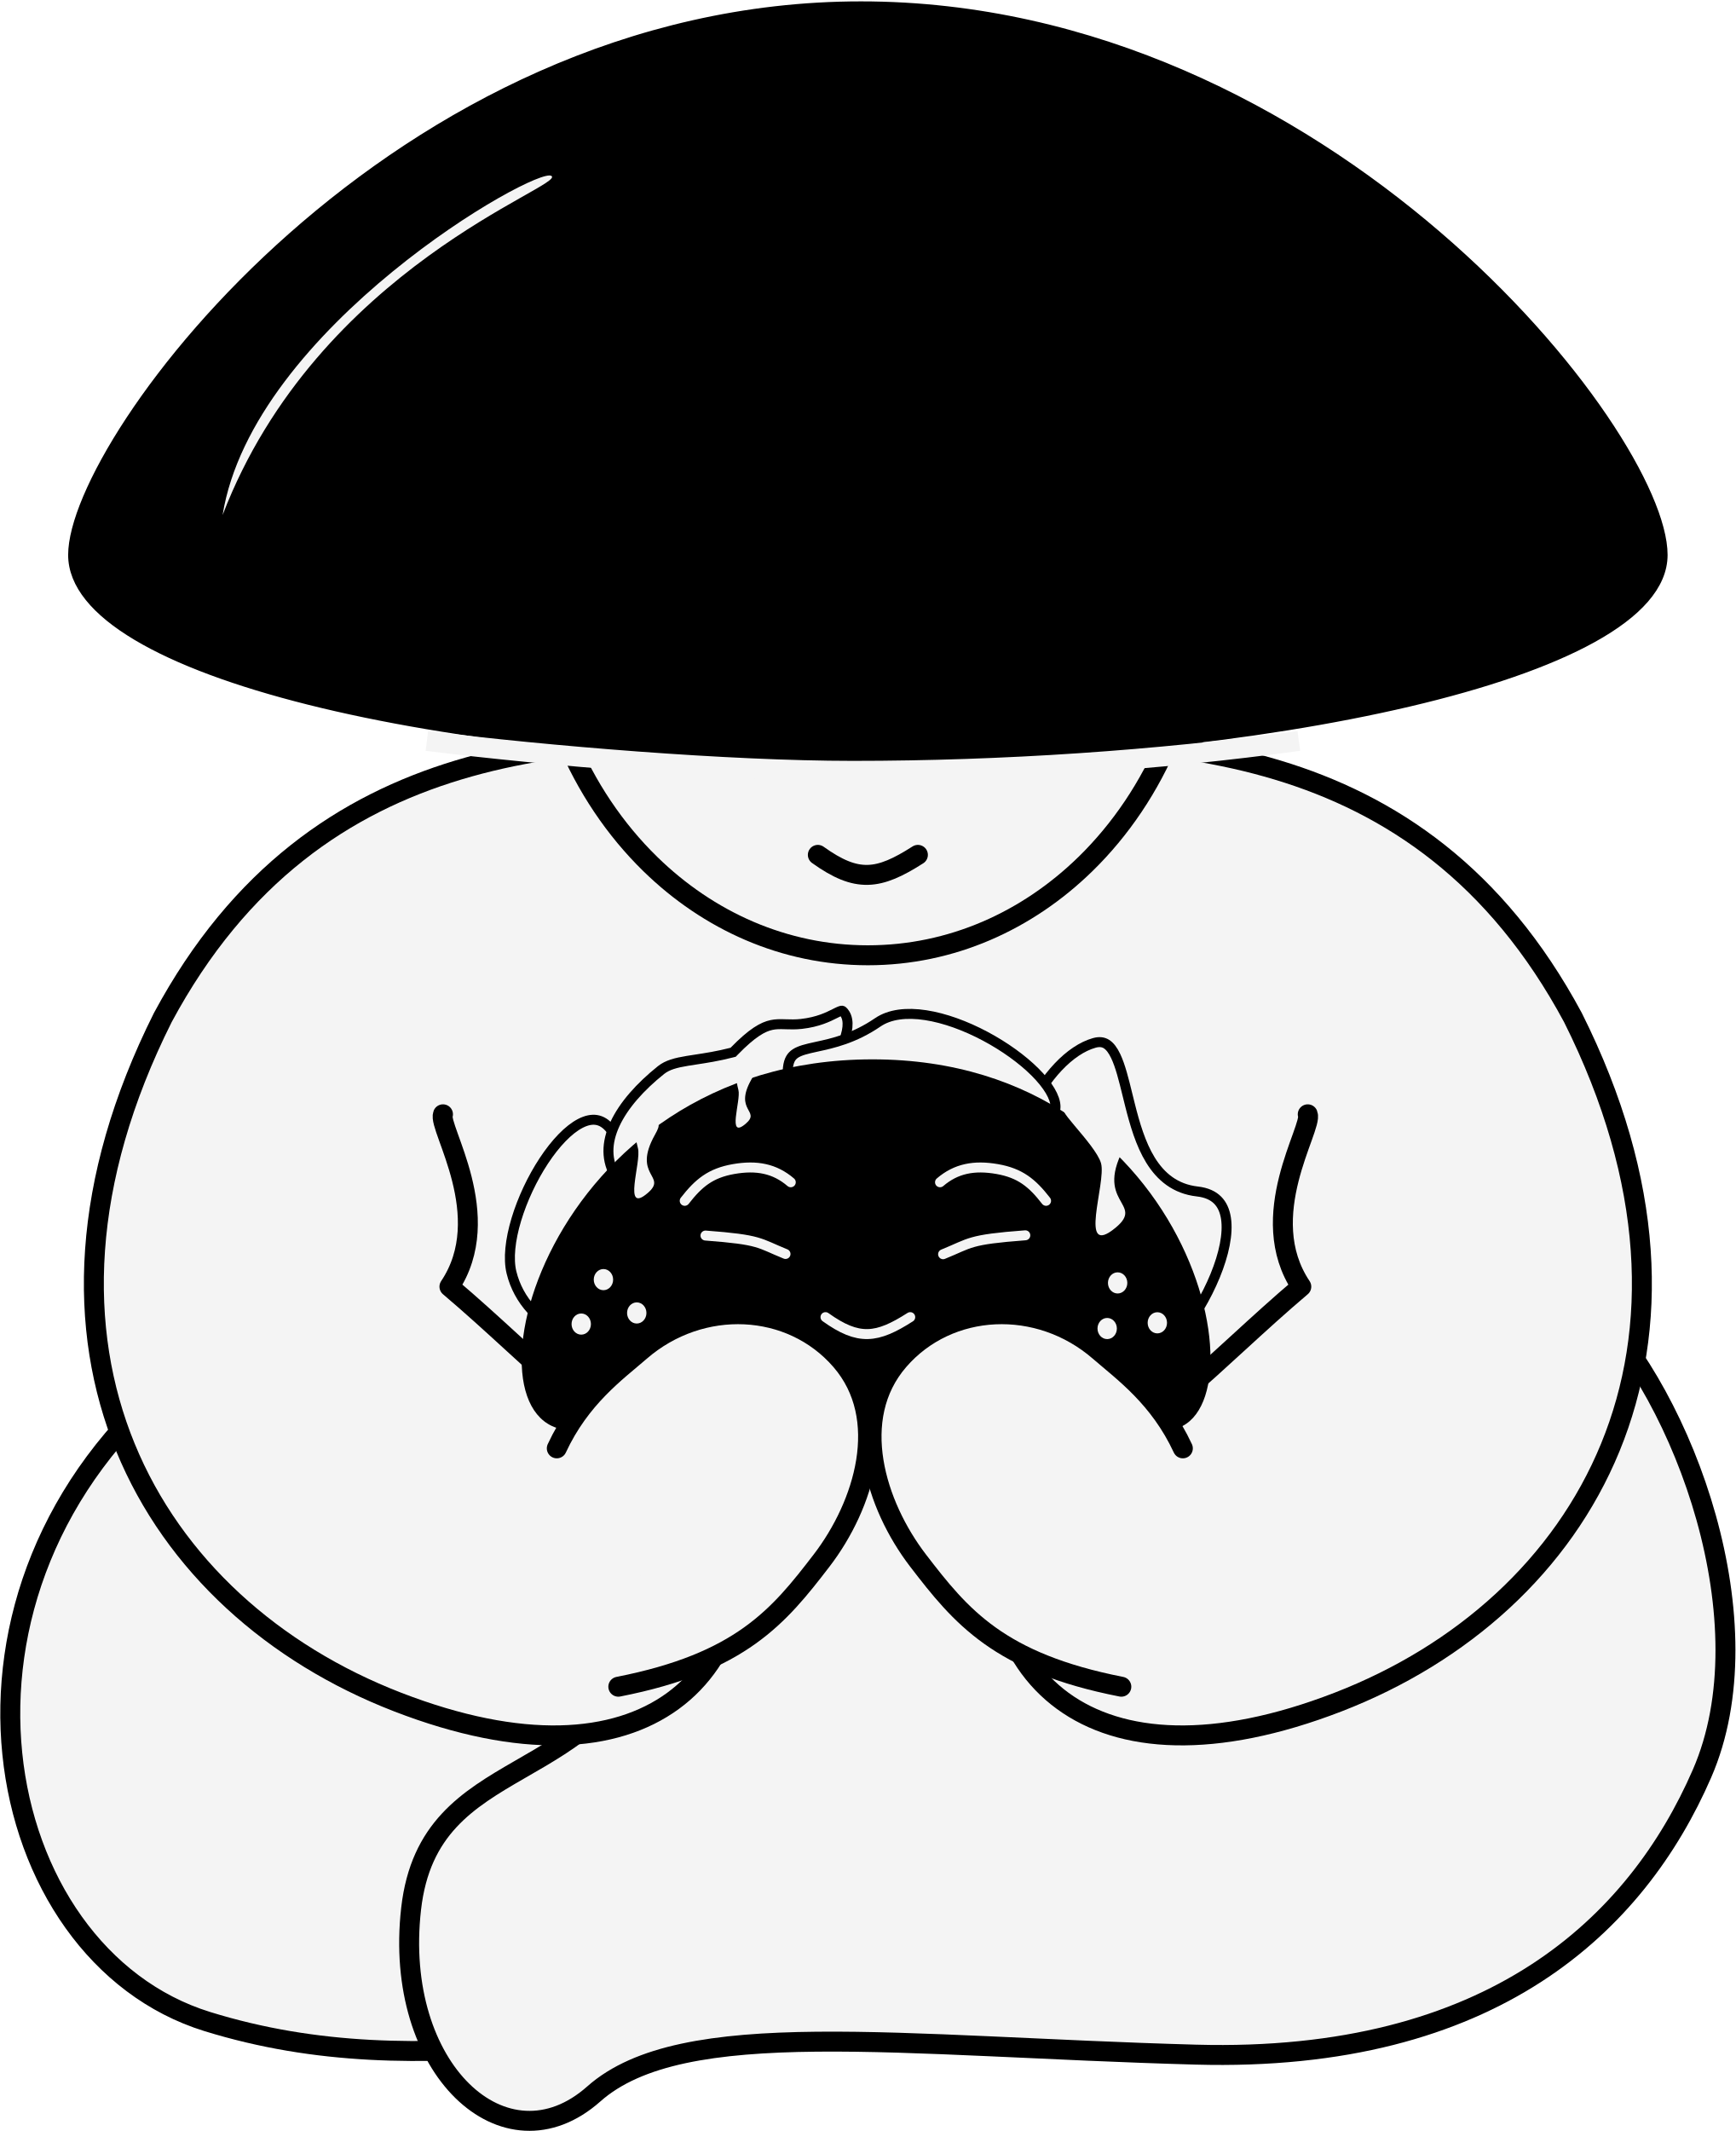
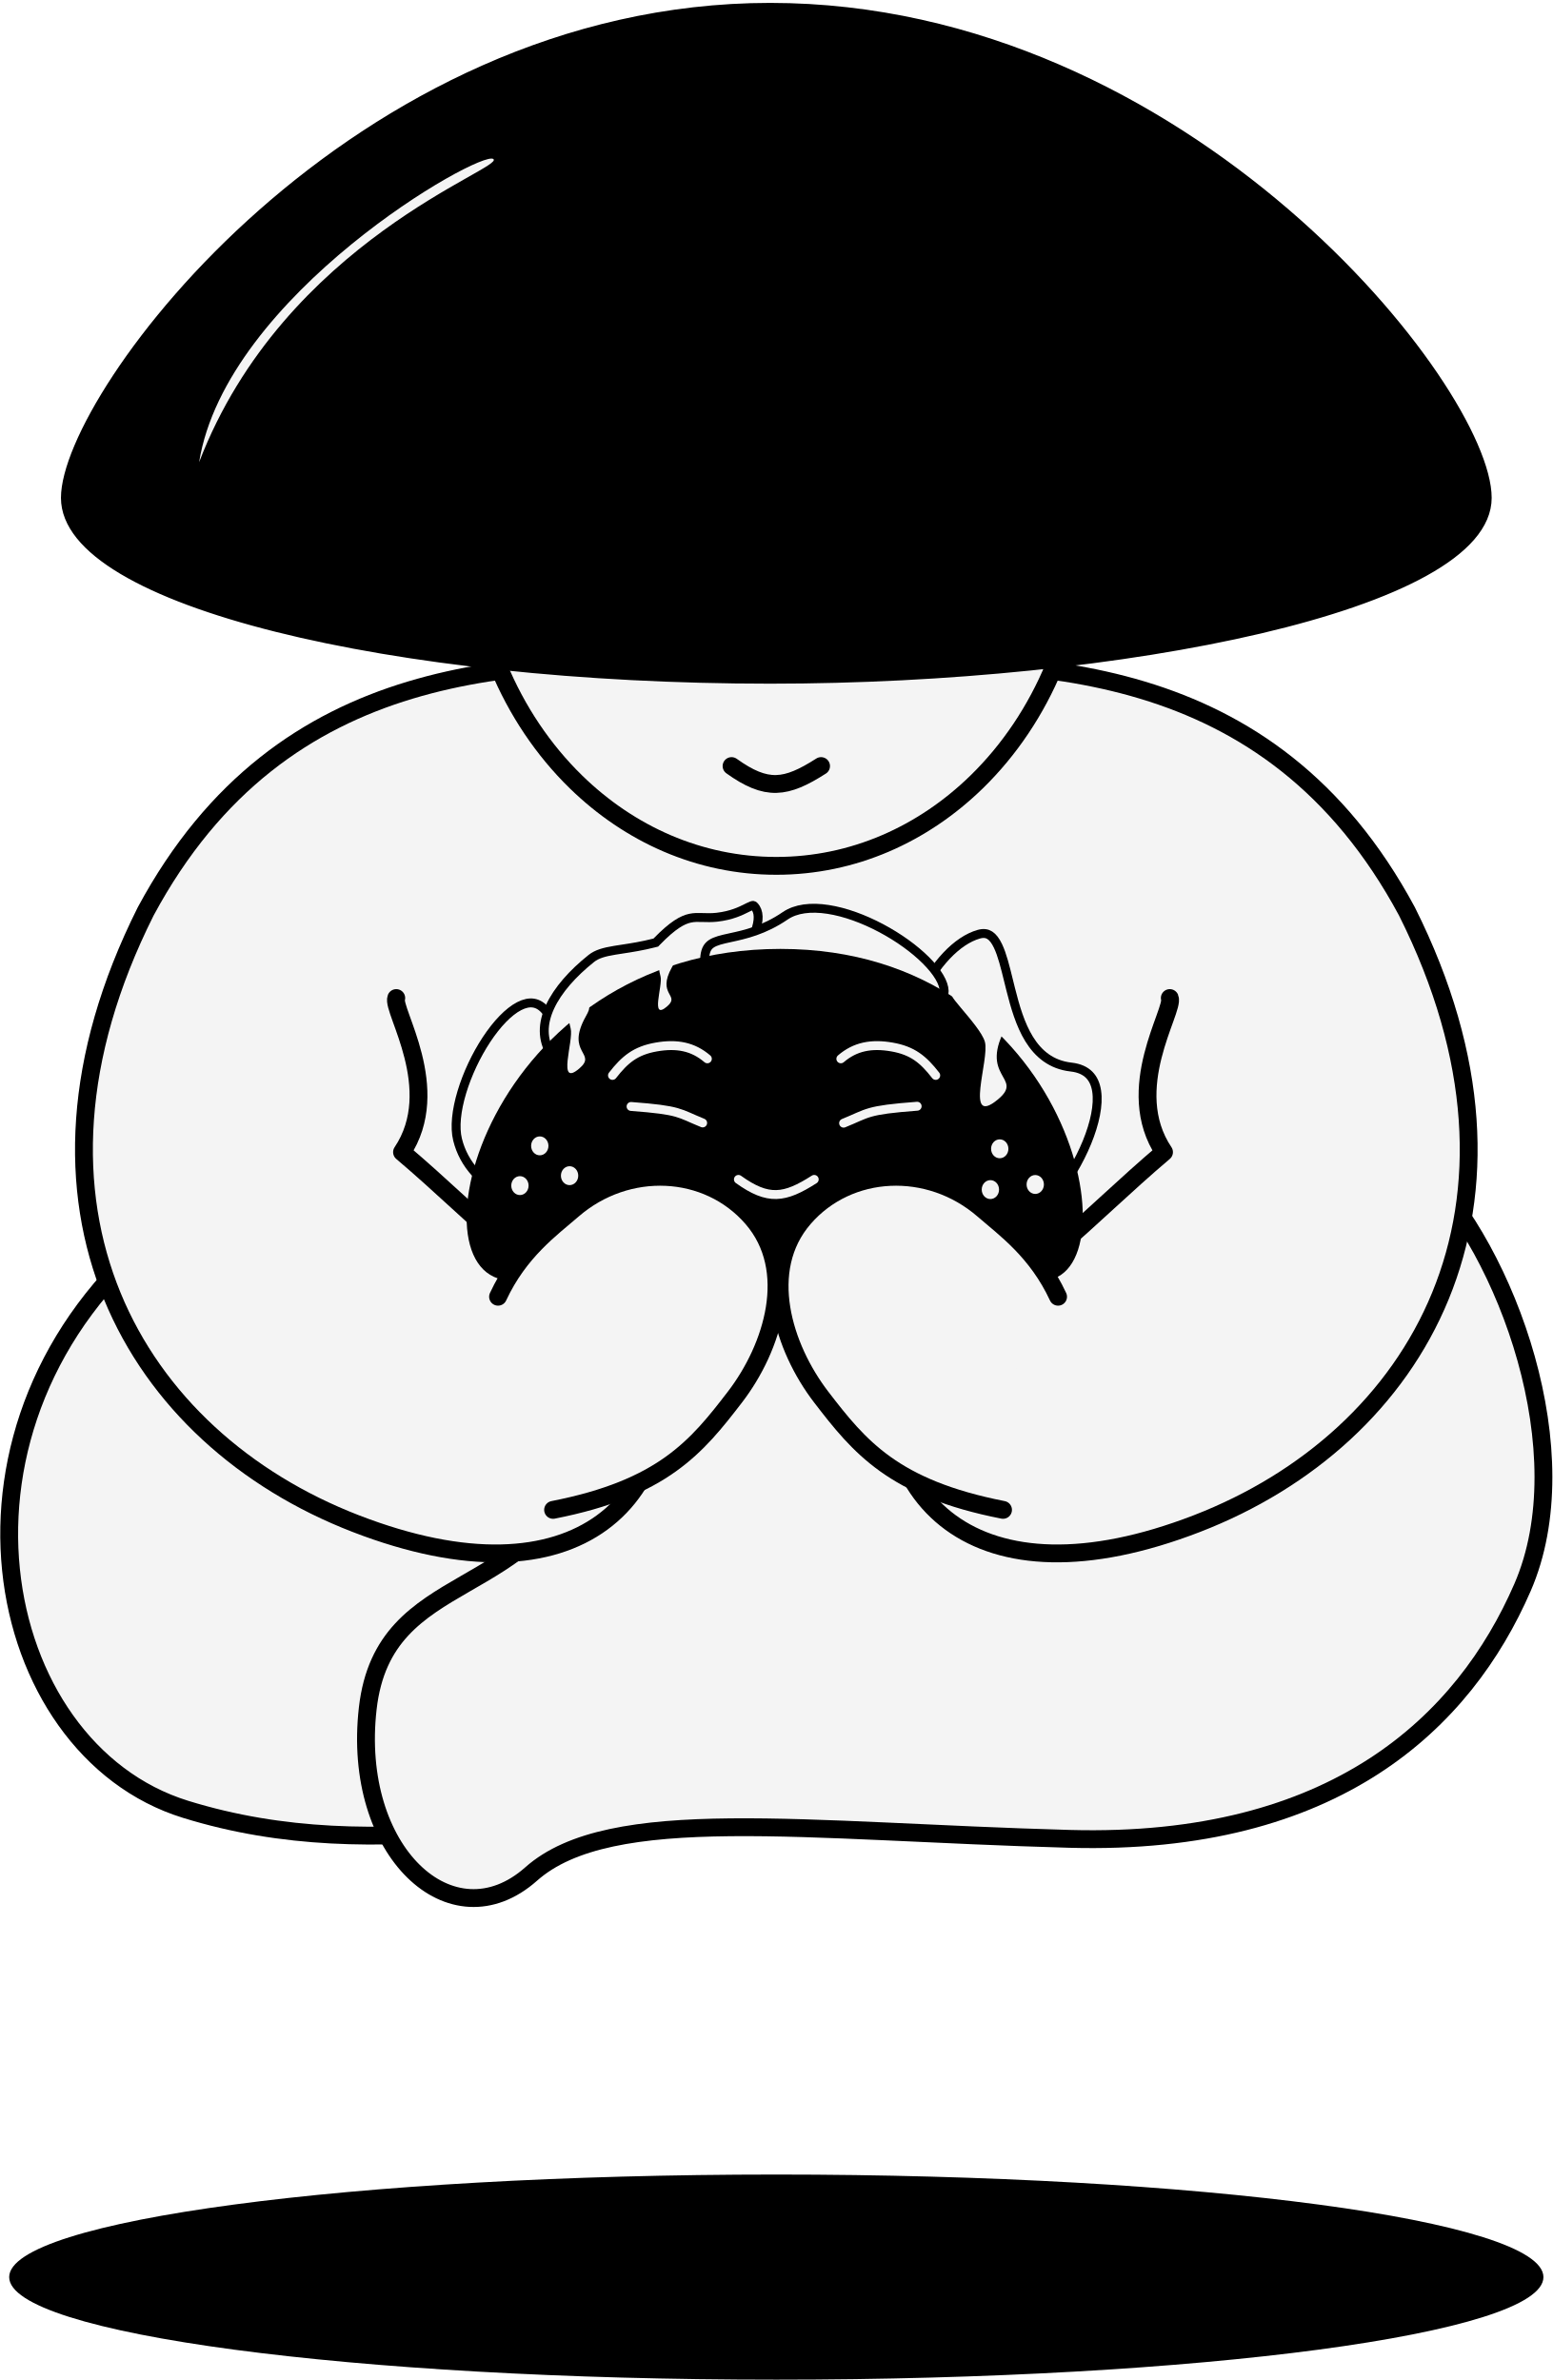
- <svg xmlns="http://www.w3.org/2000/svg" width="422" height="518" viewBox="0 0 422 518" fill="none">
-   <path d="M43.25 334.369C-20.516 386.497 -2.734 474.959 50.404 491.397C103.543 507.834 153.31 491.397 223.713 487.375C294.115 483.354 318.559 495.22 324.803 442.422C328.372 412.242 266.436 338.559 192.464 312.695C137.029 293.312 70.566 312.038 43.25 334.369Z" fill="#F4F4F4" stroke="black" stroke-width="4.849" stroke-linecap="round" />
-   <path d="M386.414 316.727C409.73 339.847 429.686 394.607 413.806 431.113C397.927 467.619 362.936 501.431 290.705 499.437C218.474 497.444 165.926 489.855 144.367 508.993C122.808 528.13 95.513 502.908 99.954 463.968C104.396 425.028 145.666 435.98 159.911 394.607" fill="#F4F4F4" />
-   <path d="M386.414 316.727C409.73 339.847 429.686 394.607 413.806 431.113C397.927 467.619 362.936 501.431 290.705 499.437C218.474 497.444 165.926 489.855 144.367 508.993C122.808 528.13 95.513 502.908 99.954 463.968C104.396 425.028 145.666 435.98 159.911 394.607" stroke="black" stroke-width="4.849" stroke-linecap="round" />
-   <path fill-rule="evenodd" clip-rule="evenodd" d="M211.002 270.312L179.01 361.152C187.489 407.217 156.926 437.037 96.676 413.731C36.427 390.425 -0.543 327.411 39.596 247.313C76.937 177.858 141.972 178.896 195.27 179.747C200.647 179.833 205.904 179.917 211.002 179.927C216.099 179.917 221.356 179.833 226.733 179.747C280.032 178.896 345.066 177.858 382.407 247.313C422.546 327.411 385.576 390.425 325.327 413.731C265.077 437.037 234.514 407.217 242.994 361.152L211.002 270.312Z" fill="#F4F4F4" />
-   <path d="M179.01 361.152L176.625 361.591L176.508 360.956L176.723 360.347L179.01 361.152ZM211.002 270.312L208.715 269.507L211.002 263.014L213.288 269.507L211.002 270.312ZM96.676 413.731L97.551 411.47L96.676 413.731ZM39.596 247.313L37.428 246.227L37.444 246.196L37.461 246.165L39.596 247.313ZM195.27 179.747L195.309 177.323L195.27 179.747ZM211.002 179.927L211.006 182.351L210.997 182.351L211.002 179.927ZM226.733 179.747L226.694 177.323L226.733 179.747ZM382.407 247.313L384.543 246.165L384.559 246.196L384.575 246.227L382.407 247.313ZM325.327 413.731L324.452 411.47H324.452L325.327 413.731ZM242.994 361.152L245.28 360.347L245.495 360.956L245.378 361.591L242.994 361.152ZM176.723 360.347L208.715 269.507L213.288 271.118L181.296 361.957L176.723 360.347ZM97.551 411.47C127.319 422.985 149.034 421.098 162.187 411.497C175.28 401.942 180.766 384.085 176.625 361.591L181.394 360.713C185.733 384.284 180.177 404.37 165.046 415.414C149.975 426.414 126.283 427.783 95.802 415.992L97.551 411.47ZM41.763 248.399C21.954 287.93 21.285 322.972 32.734 350.9C44.198 378.867 67.945 400.017 97.551 411.47L95.802 415.992C65.158 404.139 40.295 382.129 28.247 352.739C16.183 323.308 17.099 286.795 37.428 246.227L41.763 248.399ZM195.232 182.172C168.517 181.745 139.316 181.298 112.149 189.487C85.125 197.633 60.074 214.345 41.731 248.461L37.461 246.165C56.459 210.827 82.596 193.33 110.749 184.844C138.759 176.401 168.725 176.899 195.309 177.323L195.232 182.172ZM210.997 182.351C205.88 182.342 200.605 182.257 195.232 182.172L195.309 177.323C200.689 177.409 205.929 177.493 211.006 177.502L210.997 182.351ZM210.997 177.502C216.074 177.493 221.314 177.409 226.694 177.323L226.772 182.172C221.398 182.257 216.124 182.342 211.006 182.351L210.997 177.502ZM226.694 177.323C253.278 176.899 283.244 176.401 311.254 184.844C339.407 193.33 365.544 210.827 384.543 246.165L380.272 248.461C361.93 214.345 336.879 197.633 309.854 189.487C282.687 181.298 253.486 181.745 226.772 182.172L226.694 177.323ZM384.575 246.227C404.904 286.795 405.821 323.308 393.756 352.739C381.708 382.129 356.845 404.139 326.202 415.992L324.452 411.47C354.059 400.017 377.805 378.867 389.269 350.9C400.718 322.972 400.049 287.93 380.24 248.399L384.575 246.227ZM326.202 415.992C295.72 427.783 272.028 426.414 256.957 415.414C241.826 404.37 236.27 384.284 240.609 360.713L245.378 361.591C241.237 384.085 246.724 401.942 259.816 411.497C272.969 421.098 294.684 422.985 324.452 411.47L326.202 415.992ZM240.707 361.957L208.715 271.118L213.288 269.507L245.28 360.347L240.707 361.957Z" fill="black" />
-   <path d="M287.305 338.705C296.486 330.919 305.667 321.836 316.378 312.753C304.892 295.63 319.263 274.082 317.946 270.863" stroke="black" stroke-width="4.849" stroke-linecap="round" stroke-linejoin="round" />
-   <path d="M138.343 338.705C129.162 330.919 119.981 321.836 109.27 312.753C120.756 295.63 106.385 274.082 107.701 270.863" stroke="black" stroke-width="4.849" stroke-linecap="round" stroke-linejoin="round" />
-   <path d="M212.532 232.208C232.873 232.208 251.299 223.815 265.409 210.05C282.625 193.254 293.416 168.458 293.416 141.15C293.416 91.462 257.692 50.092 212.532 50.092C167.373 50.092 131.649 91.462 131.649 141.15C131.649 168.458 142.44 193.254 159.656 210.05C173.766 223.815 192.192 232.208 212.532 232.208Z" fill="#F4F4F4" stroke="#F4F4F4" stroke-width="2.424" />
-   <path d="M211.002 232.208C231.343 232.208 249.769 223.815 263.878 210.05C281.095 193.254 291.885 168.458 291.885 141.15C291.885 91.462 256.162 50.092 211.002 50.092C165.842 50.092 130.119 91.462 130.119 141.15C130.119 168.458 140.909 193.254 158.126 210.05C172.236 223.815 190.662 232.208 211.002 232.208Z" fill="#F4F4F4" stroke="black" stroke-width="4.849" />
-   <path d="M209.321 1.546C96.189 1.546 17.78 106.688 17.78 134.892C17.78 163.095 106.942 184.19 209.321 184.19C304.531 184.19 404.221 164.307 404.221 134.892C404.221 105.476 322.453 1.546 209.321 1.546Z" fill="black" stroke="black" stroke-width="2.424" />
-   <path d="M103.787 180.101C132.86 183.738 176.799 187.374 207.306 187.374C244.08 187.374 281.354 184.822 315.777 180.101" stroke="#F4F4F4" stroke-width="4.849" />
-   <path d="M54.12 125.194C77.291 64.819 137.703 45.186 134.07 42.762C130.436 40.338 61.432 79.673 54.12 125.194Z" fill="#F4F4F4" />
-   <path d="M223.165 207.799C213.595 213.919 208.405 214.653 198.836 207.799" stroke="black" stroke-width="4.849" stroke-linecap="round" stroke-linejoin="round" />
-   <ellipse cx="212.612" cy="317.392" rx="3.809" ry="5.545" fill="#F4F4F4" />
-   <path d="M227.914 357.566C214.097 343.739 213.55 321.868 226.692 308.717C239.834 295.565 261.689 296.113 275.507 309.94C281.567 316.005 287.857 320.833 290.68 326.673C294.292 334.148 292.225 343.282 276.729 358.789C261.32 374.209 251.807 375.669 243.682 371.386C238.255 368.525 233.447 363.103 227.914 357.566Z" fill="#F4F4F4" />
-   <path d="M291.111 289.623C293.377 289.875 294.955 290.647 296.034 291.728C297.116 292.812 297.785 294.298 298.066 296.143C298.636 299.884 297.574 304.887 295.431 310.108C293.302 315.295 290.173 320.533 286.806 324.681C283.397 328.881 279.907 331.761 277.106 332.552C271.299 334.191 264.906 331.769 259.223 326.084C253.558 320.417 248.768 311.651 246.273 301.112C243.81 290.712 245.72 279.624 249.826 270.686C253.96 261.685 260.166 255.169 266.03 253.514C267.342 253.143 268.277 253.32 269.033 253.804C269.841 254.322 270.573 255.276 271.255 256.709C272.395 259.107 273.209 262.416 274.124 266.141C274.316 266.923 274.513 267.724 274.719 268.539C275.877 273.133 277.29 278.075 279.721 282.013C282.182 286 285.729 289.023 291.111 289.623Z" fill="#F4F4F4" stroke="black" stroke-width="2.424" />
-   <path d="M148.434 274.464C154.753 282.45 160.243 286.695 165.043 288.717C169.879 290.754 173.922 290.496 177.226 289.67C178.725 289.295 180.074 288.803 181.229 288.381C181.329 288.345 181.427 288.309 181.523 288.274C182.788 287.814 183.727 287.495 184.498 287.413C185.196 287.339 185.631 287.47 186.007 287.833C186.452 288.262 186.941 289.139 187.37 290.889C190.737 304.606 179.719 320.198 162.063 325.363C144.407 330.529 127.725 323.041 124.359 309.324C123.54 305.987 124.042 301.388 125.53 296.443C127.007 291.531 129.411 286.431 132.222 282.166C135.053 277.871 138.205 274.564 141.119 273.062C142.558 272.321 143.869 272.054 145.036 272.243C146.187 272.43 147.342 273.084 148.434 274.464Z" fill="#F4F4F4" stroke="black" stroke-width="2.424" />
-   <path d="M217.905 271.149C224.059 278.951 229.407 283.103 234.084 285.084C238.798 287.08 242.738 286.832 245.958 286.028C247.417 285.663 248.731 285.183 249.854 284.773C249.951 284.738 250.046 284.703 250.14 284.669C251.371 284.22 252.279 283.912 253.024 283.833C253.694 283.762 254.108 283.889 254.467 284.237C254.895 284.651 255.37 285.501 255.789 287.209C259.07 300.582 248.381 315.771 231.226 320.79C214.071 325.809 197.858 318.49 194.576 305.117C193.778 301.866 194.261 297.384 195.703 292.562C197.136 287.772 199.468 282.8 202.197 278.643C204.946 274.456 208.005 271.238 210.83 269.78C212.223 269.061 213.49 268.804 214.616 268.988C215.727 269.17 216.845 269.805 217.905 271.149Z" fill="black" stroke="#F4F4F4" stroke-width="2.424" />
-   <path d="M177.922 255.863L178.253 255.778L178.49 255.533C182.912 250.982 185.505 249.597 187.569 249.155C188.621 248.93 189.605 248.933 190.774 248.968C190.882 248.971 190.991 248.974 191.101 248.978C192.178 249.012 193.406 249.051 194.829 248.897L194.836 248.896C198.891 248.435 201.372 247.186 202.993 246.37C203.144 246.294 203.288 246.222 203.425 246.154C204.294 245.725 204.585 245.661 204.726 245.676L204.728 245.676C204.746 245.678 204.792 245.683 204.892 245.764C205.013 245.862 205.193 246.056 205.434 246.432C206.478 248.098 206.256 250.765 204.622 254.389C203.027 257.929 200.257 261.99 196.941 266.093C190.316 274.289 181.701 282.418 176.584 286.503C171.591 290.489 166.122 292.353 161.305 292.242C156.511 292.131 152.359 290.072 149.805 286.16C147.28 282.138 147.423 277.74 149.499 273.248C151.595 268.713 155.638 264.162 160.735 260.092C162.291 258.87 164.254 258.348 167.111 257.873C167.747 257.767 168.424 257.664 169.143 257.555C171.591 257.182 174.515 256.737 177.922 255.863Z" fill="#F4F4F4" stroke="black" stroke-width="2.424" />
-   <path d="M256.622 268.957C256.667 270.886 255.205 272.575 251.919 274.012C248.699 275.419 244.183 276.361 239.186 276.997C231.95 277.918 223.984 278.168 217.895 278.36C215.569 278.433 213.517 278.498 211.885 278.588C200.876 279.195 191.75 271.323 191.511 261.226C191.45 258.668 191.978 257.391 192.728 256.621C193.531 255.794 194.799 255.311 196.803 254.83C197.365 254.695 197.969 254.564 198.612 254.424C202.439 253.593 207.624 252.465 213.407 248.513C216.311 246.53 220.385 246.048 225.059 246.766C229.71 247.48 234.786 249.36 239.508 251.87C244.228 254.379 248.533 257.484 251.656 260.6C253.217 262.157 254.46 263.695 255.313 265.138C256.172 266.59 256.596 267.878 256.622 268.957Z" fill="#F4F4F4" stroke="black" stroke-width="2.424" />
-   <path d="M139.035 347.645C168.052 347.645 261.774 347.645 283.211 347.645C308.791 347.645 292.131 257.506 212.118 257.506C132.106 257.506 110.018 347.645 139.035 347.645Z" fill="black" />
-   <path d="M221.301 320.164C213.198 325.346 208.803 325.968 200.7 320.164" stroke="#F4F4F4" stroke-width="2.424" stroke-linecap="round" stroke-linejoin="round" />
-   <path d="M271.229 298.429C278.645 292.292 265.388 292.621 273.844 278.061C272.001 277.217 264.776 272.779 260.445 270.476C254.161 267.136 266.364 277.987 267.691 282.77C269.018 287.552 261.927 306.128 271.229 298.429Z" fill="#F4F4F4" />
-   <path d="M181.313 273.142C185.056 269.932 178.365 270.104 182.633 262.488C183.827 260.358 183.499 260.297 181.313 259.092C178.141 257.345 178.857 262.449 179.527 264.951C180.197 267.452 176.617 277.169 181.313 273.142Z" fill="#F4F4F4" />
-   <path d="M157.473 289.999C162.445 285.735 153.557 285.963 159.226 275.847C160.812 273.019 160.377 272.937 157.473 271.337C153.26 269.016 154.211 275.796 155.101 279.119C155.99 282.441 151.236 295.347 157.473 289.999Z" fill="#F4F4F4" />
-   <path d="M146.712 313.618C148.013 313.618 149.067 312.467 149.067 311.047C149.067 309.627 148.013 308.476 146.712 308.476C145.412 308.476 144.357 309.627 144.357 311.047C144.357 312.467 145.412 313.618 146.712 313.618Z" fill="#F4F4F4" />
-   <path d="M141.315 324.423C142.615 324.423 143.669 323.272 143.669 321.852C143.669 320.432 142.615 319.281 141.315 319.281C140.014 319.281 138.96 320.432 138.96 321.852C138.96 323.272 140.014 324.423 141.315 324.423Z" fill="#F4F4F4" />
-   <path d="M271.727 314.418C273.027 314.418 274.081 313.267 274.081 311.847C274.081 310.427 273.027 309.276 271.727 309.276C270.426 309.276 269.372 310.427 269.372 311.847C269.372 313.267 270.426 314.418 271.727 314.418Z" fill="#F4F4F4" />
-   <path d="M269.186 325.508C270.486 325.508 271.54 324.356 271.54 322.936C271.54 321.517 270.486 320.365 269.186 320.365C267.885 320.365 266.831 321.517 266.831 322.936C266.831 324.356 267.885 325.508 269.186 325.508Z" fill="#F4F4F4" />
-   <path d="M281.379 324.116C282.68 324.116 283.734 322.965 283.734 321.545C283.734 320.125 282.68 318.974 281.379 318.974C280.079 318.974 279.024 320.125 279.024 321.545C279.024 322.965 280.079 324.116 281.379 324.116Z" fill="#F4F4F4" />
-   <path d="M154.811 321.722C156.111 321.722 157.165 320.571 157.165 319.151C157.165 317.731 156.111 316.58 154.811 316.58C153.51 316.58 152.456 317.731 152.456 319.151C152.456 320.571 153.51 321.722 154.811 321.722Z" fill="#F4F4F4" />
-   <path d="M267.312 328.261C252.539 315.462 230.701 316.484 218.535 330.545C206.369 344.607 213.165 362.974 223.256 379.181C232.36 388.962 242.403 401.887 248.427 404.285C256.137 407.355 257.687 393.477 272.032 376.897C286.296 360.411 287.069 350.811 282.217 343.008C278.977 337.797 273.227 333.387 267.312 328.261Z" fill="#F4F4F4" />
-   <path d="M272.623 410.004C242.803 404.156 233.596 392.872 223.21 379.345C212.825 365.818 206.324 344.77 218.49 330.709C230.656 316.648 252.494 315.626 267.267 328.425C273.182 333.551 281.854 339.736 287.582 352.062" stroke="black" stroke-width="4.849" stroke-linecap="round" />
-   <path d="M155.639 328.261C170.412 315.462 192.25 316.484 204.416 330.545C216.582 344.606 209.786 362.973 199.696 379.181C190.591 388.961 180.548 401.887 174.524 404.285C166.814 407.354 165.264 393.476 150.919 376.897C136.655 360.411 135.882 350.811 140.734 343.008C143.975 337.797 149.724 333.387 155.639 328.261Z" fill="#F4F4F4" />
-   <path d="M150.329 410.003C180.149 404.156 189.356 392.872 199.742 379.345C210.128 365.818 216.628 344.77 204.462 330.709C192.296 316.648 170.458 315.626 155.686 328.425C149.77 333.551 141.098 339.736 135.37 352.062" stroke="black" stroke-width="4.849" stroke-linecap="round" />
-   <path d="M249.279 300.275C235.34 301.327 236.126 302.108 229.29 304.876" stroke="#F4F4F4" stroke-width="2.424" stroke-linecap="round" />
-   <path d="M171.523 300.336C185.09 301.361 184.325 302.121 190.979 304.815" stroke="#F4F4F4" stroke-width="2.424" stroke-linecap="round" />
-   <path d="M166.474 291.894C169.854 287.542 172.769 285.15 178.367 284.171C183.964 283.193 188.359 284.042 192.258 287.384" stroke="#F4F4F4" stroke-width="2.424" stroke-linecap="round" />
-   <path d="M254.326 291.894C250.946 287.542 248.031 285.15 242.433 284.171C236.835 283.193 232.441 284.042 228.542 287.384" stroke="#F4F4F4" stroke-width="2.424" stroke-linecap="round" />
+ <svg xmlns="http://www.w3.org/2000/svg" width="422" height="647" viewBox="0 0 422 647" fill="none">
+   <ellipse cx="211" cy="619.027" rx="208.504" ry="27.881" fill="black" />
+   <path d="M43.25 334.822C-20.516 386.951 -2.734 475.413 50.404 491.851C103.543 508.288 153.31 491.851 223.713 487.829C294.115 483.808 318.559 495.674 324.803 442.876C328.372 412.696 266.436 339.013 192.464 313.149C137.029 293.766 70.566 312.492 43.25 334.822Z" fill="#F4F4F4" stroke="black" stroke-width="4.849" stroke-linecap="round" />
+   <path d="M386.414 317.181C409.73 340.301 429.686 395.061 413.806 431.567C397.927 468.073 362.936 501.885 290.705 499.891C218.474 497.898 165.926 490.309 144.367 509.447C122.808 528.584 95.513 503.362 99.954 464.422C104.396 425.482 145.666 436.434 159.911 395.061" fill="#F4F4F4" />
+   <path d="M386.414 317.181C409.73 340.301 429.686 395.061 413.806 431.567C397.927 468.073 362.936 501.885 290.705 499.891C218.474 497.898 165.926 490.309 144.367 509.447C122.808 528.584 95.513 503.362 99.954 464.422C104.396 425.482 145.666 436.434 159.911 395.061" stroke="black" stroke-width="4.849" stroke-linecap="round" />
+   <path fill-rule="evenodd" clip-rule="evenodd" d="M211.002 270.766L179.01 361.606C187.489 407.671 156.926 437.491 96.676 414.185C36.427 390.879 -0.543 327.865 39.596 247.767C76.937 178.312 141.972 179.35 195.27 180.201C200.647 180.287 205.904 180.371 211.002 180.381C216.099 180.371 221.356 180.287 226.733 180.201C280.032 179.35 345.066 178.312 382.407 247.767C422.546 327.865 385.576 390.879 325.327 414.185C265.077 437.491 234.514 407.671 242.994 361.606L211.002 270.766Z" fill="#F4F4F4" />
+   <path d="M179.01 361.606L176.625 362.045L176.508 361.41L176.723 360.801L179.01 361.606ZM211.002 270.766L208.715 269.961L211.002 263.468L213.288 269.961L211.002 270.766ZM96.676 414.185L97.551 411.924L96.676 414.185ZM39.596 247.767L37.428 246.681L37.444 246.65L37.461 246.619L39.596 247.767ZM195.27 180.201L195.309 177.777L195.27 180.201ZM211.002 180.381L211.006 182.805L210.997 182.805L211.002 180.381ZM226.733 180.201L226.694 177.777L226.733 180.201ZM382.407 247.767L384.543 246.619L384.559 246.65L384.575 246.681L382.407 247.767ZM325.327 414.185L324.452 411.924H324.452L325.327 414.185ZM242.994 361.606L245.28 360.801L245.495 361.41L245.378 362.045L242.994 361.606ZM176.723 360.801L208.715 269.961L213.288 271.572L181.296 362.411L176.723 360.801ZM97.551 411.924C127.319 423.439 149.034 421.552 162.187 411.951C175.28 402.396 180.766 384.539 176.625 362.045L181.394 361.167C185.733 384.738 180.177 404.824 165.046 415.868C149.975 426.868 126.283 428.237 95.802 416.446L97.551 411.924ZM41.763 248.853C21.954 288.384 21.285 323.426 32.734 351.354C44.198 379.321 67.945 400.471 97.551 411.924L95.802 416.446C65.158 404.593 40.295 382.583 28.247 353.193C16.183 323.762 17.099 287.249 37.428 246.681L41.763 248.853ZM195.232 182.625C168.517 182.199 139.316 181.752 112.149 189.941C85.125 198.087 60.074 214.799 41.731 248.915L37.461 246.619C56.459 211.281 82.596 193.784 110.749 185.298C138.759 176.855 168.725 177.353 195.309 177.777L195.232 182.625ZM210.997 182.805C205.88 182.796 200.605 182.711 195.232 182.625L195.309 177.777C200.689 177.863 205.929 177.947 211.006 177.956L210.997 182.805ZM210.997 177.956C216.074 177.947 221.314 177.863 226.694 177.777L226.772 182.625C221.398 182.711 216.124 182.796 211.006 182.805L210.997 177.956ZM226.694 177.777C253.278 177.353 283.244 176.855 311.254 185.298C339.407 193.784 365.544 211.281 384.543 246.619L380.272 248.915C361.93 214.799 336.879 198.087 309.854 189.941C282.687 181.752 253.486 182.199 226.772 182.625L226.694 177.777ZM384.575 246.681C404.904 287.249 405.821 323.762 393.756 353.193C381.708 382.583 356.845 404.593 326.202 416.446L324.452 411.924C354.059 400.471 377.805 379.321 389.269 351.354C400.718 323.426 400.049 288.384 380.24 248.853L384.575 246.681ZM326.202 416.446C295.72 428.237 272.028 426.868 256.957 415.868C241.826 404.824 236.27 384.738 240.609 361.167L245.378 362.045C241.237 384.539 246.724 402.396 259.816 411.951C272.969 421.552 294.684 423.439 324.452 411.924L326.202 416.446ZM240.707 362.411L208.715 271.572L213.288 269.961L245.28 360.801L240.707 362.411Z" fill="black" />
+   <path d="M287.305 339.159C296.486 331.373 305.667 322.29 316.378 313.207C304.892 296.084 319.263 274.536 317.946 271.317" stroke="black" stroke-width="4.849" stroke-linecap="round" stroke-linejoin="round" />
+   <path d="M138.343 339.159C129.162 331.373 119.981 322.29 109.27 313.207C120.756 296.084 106.385 274.536 107.701 271.317" stroke="black" stroke-width="4.849" stroke-linecap="round" stroke-linejoin="round" />
+   <path d="M212.532 232.662C232.873 232.662 251.299 224.269 265.409 210.504C282.625 193.708 293.416 168.912 293.416 141.604C293.416 91.916 257.692 50.546 212.532 50.546C167.373 50.546 131.649 91.916 131.649 141.604C131.649 168.912 142.44 193.708 159.656 210.504C173.766 224.269 192.192 232.662 212.532 232.662Z" fill="#F4F4F4" stroke="#F4F4F4" stroke-width="2.424" />
+   <path d="M211.002 235.381C231.95 235.381 250.926 226.738 265.457 212.562C283.188 195.264 294.3 169.728 294.3 141.604C294.3 90.432 257.51 47.827 211.002 47.827C164.493 47.827 127.703 90.432 127.703 141.604C127.703 169.728 138.816 195.264 156.546 212.562C171.077 226.738 190.054 235.381 211.002 235.381Z" fill="#F4F4F4" stroke="black" stroke-width="4.849" />
+   <path d="M209.321 2C96.189 2 17.78 107.142 17.78 135.346C17.78 163.549 106.942 184.644 209.321 184.644C304.531 184.644 404.221 164.761 404.221 135.346C404.221 105.93 322.453 2 209.321 2Z" fill="black" stroke="black" stroke-width="2.424" />
+   <path d="M54.12 125.648C77.291 65.273 137.703 45.64 134.07 43.216C130.436 40.792 61.432 80.127 54.12 125.648Z" fill="#F4F4F4" />
+   <path d="M223.165 208.253C213.595 214.373 208.405 215.107 198.836 208.253" stroke="black" stroke-width="4.849" stroke-linecap="round" stroke-linejoin="round" />
+   <ellipse cx="212.612" cy="317.846" rx="3.809" ry="5.545" fill="#F4F4F4" />
+   <path d="M227.914 358.02C214.097 344.193 213.55 322.322 226.692 309.171C239.834 296.019 261.689 296.567 275.507 310.394C281.567 316.459 287.857 321.287 290.68 327.127C294.292 334.602 292.225 343.736 276.729 359.243C261.32 374.663 251.807 376.123 243.682 371.84C238.255 368.979 233.447 363.557 227.914 358.02Z" fill="#F4F4F4" />
+   <path d="M291.111 290.077C293.377 290.329 294.955 291.101 296.034 292.182C297.116 293.266 297.785 294.752 298.066 296.597C298.636 300.338 297.574 305.341 295.431 310.562C293.302 315.749 290.173 320.987 286.806 325.134C283.397 329.335 279.907 332.215 277.106 333.006C271.299 334.645 264.906 332.223 259.223 326.538C253.558 320.871 248.768 312.105 246.273 301.566C243.81 291.166 245.72 280.078 249.826 271.14C253.96 262.139 260.166 255.623 266.03 253.968C267.342 253.597 268.277 253.774 269.033 254.258C269.841 254.776 270.573 255.73 271.255 257.163C272.395 259.561 273.209 262.87 274.124 266.595C274.316 267.377 274.513 268.178 274.719 268.993C275.877 273.587 277.29 278.529 279.721 282.467C282.182 286.454 285.729 289.477 291.111 290.077Z" fill="#F4F4F4" stroke="black" stroke-width="2.424" />
+   <path d="M148.434 274.918C154.753 282.904 160.243 287.149 165.043 289.171C169.879 291.208 173.922 290.95 177.226 290.124C178.725 289.749 180.074 289.257 181.229 288.835C181.329 288.799 181.427 288.763 181.523 288.728C182.788 288.268 183.727 287.949 184.498 287.867C185.196 287.793 185.631 287.924 186.007 288.287C186.452 288.716 186.941 289.593 187.37 291.343C190.737 305.06 179.719 320.652 162.063 325.817C144.407 330.983 127.725 323.495 124.359 309.778C123.54 306.441 124.042 301.842 125.53 296.897C127.007 291.985 129.411 286.885 132.222 282.62C135.053 278.325 138.205 275.018 141.119 273.516C142.558 272.775 143.869 272.508 145.036 272.697C146.187 272.884 147.342 273.538 148.434 274.918Z" fill="#F4F4F4" stroke="black" stroke-width="2.424" />
+   <path d="M217.905 271.603C224.059 279.405 229.407 283.557 234.084 285.538C238.798 287.534 242.738 287.286 245.958 286.482C247.417 286.117 248.731 285.637 249.854 285.227C249.951 285.192 250.046 285.157 250.14 285.123C251.371 284.674 252.279 284.366 253.024 284.287C253.694 284.216 254.108 284.343 254.467 284.691C254.895 285.105 255.37 285.955 255.789 287.663C259.07 301.036 248.381 316.225 231.226 321.244C214.071 326.263 197.858 318.944 194.576 305.571C193.778 302.32 194.261 297.838 195.703 293.016C197.136 288.226 199.468 283.254 202.197 279.097C204.946 274.91 208.005 271.692 210.83 270.234C212.223 269.515 213.49 269.258 214.616 269.442C215.727 269.624 216.845 270.259 217.905 271.603Z" fill="black" stroke="#F4F4F4" stroke-width="2.424" />
+   <path d="M177.922 256.317L178.253 256.232L178.49 255.987C182.912 251.436 185.505 250.051 187.569 249.609C188.621 249.384 189.605 249.387 190.774 249.422C190.882 249.425 190.991 249.428 191.101 249.432C192.178 249.466 193.406 249.505 194.829 249.351L194.836 249.35C198.891 248.889 201.372 247.64 202.993 246.824C203.144 246.748 203.288 246.676 203.425 246.608C204.294 246.179 204.585 246.115 204.726 246.13L204.728 246.13C204.746 246.132 204.792 246.137 204.892 246.218C205.013 246.316 205.193 246.51 205.434 246.886C206.478 248.552 206.256 251.219 204.622 254.843C203.027 258.383 200.257 262.444 196.941 266.547C190.316 274.743 181.701 282.872 176.584 286.957C171.591 290.943 166.122 292.807 161.305 292.696C156.511 292.585 152.359 290.526 149.805 286.614C147.28 282.592 147.423 278.194 149.499 273.702C151.595 269.167 155.638 264.616 160.735 260.546C162.291 259.324 164.254 258.802 167.111 258.327C167.747 258.221 168.424 258.118 169.143 258.009C171.591 257.636 174.515 257.191 177.922 256.317Z" fill="#F4F4F4" stroke="black" stroke-width="2.424" />
+   <path d="M256.622 269.41C256.667 271.339 255.205 273.029 251.919 274.466C248.699 275.873 244.183 276.815 239.186 277.451C231.95 278.372 223.984 278.622 217.895 278.814C215.569 278.887 213.517 278.952 211.885 279.042C200.876 279.649 191.75 271.777 191.511 261.68C191.45 259.122 191.978 257.845 192.728 257.075C193.531 256.248 194.799 255.765 196.803 255.284C197.365 255.149 197.969 255.018 198.612 254.878C202.439 254.046 207.624 252.919 213.407 248.967C216.311 246.984 220.385 246.502 225.059 247.22C229.71 247.934 234.786 249.814 239.508 252.324C244.228 254.832 248.533 257.938 251.656 261.054C253.217 262.611 254.46 264.149 255.313 265.592C256.172 267.044 256.596 268.332 256.622 269.41Z" fill="#F4F4F4" stroke="black" stroke-width="2.424" />
+   <path d="M139.035 348.099C168.052 348.099 261.774 348.099 283.211 348.099C308.791 348.099 292.131 257.96 212.118 257.96C132.106 257.96 110.018 348.099 139.035 348.099Z" fill="black" />
+   <path d="M221.301 320.618C213.198 325.8 208.803 326.422 200.7 320.618" stroke="#F4F4F4" stroke-width="2.424" stroke-linecap="round" stroke-linejoin="round" />
+   <path d="M271.229 298.883C278.645 292.746 265.388 293.075 273.844 278.515C272.001 277.671 264.776 273.233 260.445 270.93C254.161 267.59 266.364 278.441 267.691 283.224C269.018 288.006 261.927 306.582 271.229 298.883Z" fill="#F4F4F4" />
+   <path d="M181.313 273.596C185.056 270.386 178.365 270.558 182.633 262.942C183.827 260.812 183.499 260.751 181.313 259.546C178.141 257.799 178.857 262.903 179.527 265.405C180.197 267.906 176.617 277.623 181.313 273.596Z" fill="#F4F4F4" />
+   <path d="M157.473 290.453C162.445 286.189 153.557 286.417 159.226 276.301C160.812 273.473 160.377 273.391 157.473 271.791C153.26 269.47 154.211 276.25 155.101 279.573C155.99 282.895 151.236 295.801 157.473 290.453Z" fill="#F4F4F4" />
+   <path d="M146.712 314.072C148.013 314.072 149.067 312.921 149.067 311.501C149.067 310.081 148.013 308.93 146.712 308.93C145.412 308.93 144.357 310.081 144.357 311.501C144.357 312.921 145.412 314.072 146.712 314.072Z" fill="#F4F4F4" />
+   <path d="M141.315 324.877C142.615 324.877 143.669 323.726 143.669 322.306C143.669 320.886 142.615 319.735 141.315 319.735C140.014 319.735 138.96 320.886 138.96 322.306C138.96 323.726 140.014 324.877 141.315 324.877Z" fill="#F4F4F4" />
+   <path d="M271.727 314.872C273.027 314.872 274.081 313.721 274.081 312.301C274.081 310.881 273.027 309.73 271.727 309.73C270.426 309.73 269.372 310.881 269.372 312.301C269.372 313.721 270.426 314.872 271.727 314.872Z" fill="#F4F4F4" />
+   <path d="M269.186 325.961C270.486 325.961 271.54 324.81 271.54 323.39C271.54 321.97 270.486 320.819 269.186 320.819C267.885 320.819 266.831 321.97 266.831 323.39C266.831 324.81 267.885 325.961 269.186 325.961Z" fill="#F4F4F4" />
+   <path d="M281.379 324.57C282.68 324.57 283.734 323.419 283.734 321.999C283.734 320.579 282.68 319.428 281.379 319.428C280.079 319.428 279.024 320.579 279.024 321.999C279.024 323.419 280.079 324.57 281.379 324.57Z" fill="#F4F4F4" />
+   <path d="M154.811 322.176C156.111 322.176 157.165 321.025 157.165 319.605C157.165 318.185 156.111 317.034 154.811 317.034C153.51 317.034 152.456 318.185 152.456 319.605C152.456 321.025 153.51 322.176 154.811 322.176Z" fill="#F4F4F4" />
+   <path d="M267.312 328.715C252.539 315.916 230.701 316.938 218.535 330.999C206.369 345.061 213.165 363.428 223.256 379.635C232.36 389.416 242.403 402.341 248.427 404.739C256.137 407.809 257.687 393.931 272.032 377.351C286.296 360.865 287.069 351.265 282.217 343.462C278.977 338.251 273.227 333.841 267.312 328.715Z" fill="#F4F4F4" />
+   <path d="M272.623 410.457C242.803 404.61 233.596 393.326 223.21 379.799C212.825 366.272 206.324 345.224 218.49 331.163C230.656 317.102 252.494 316.08 267.267 328.879C273.182 334.005 281.854 340.19 287.582 352.516" stroke="black" stroke-width="4.849" stroke-linecap="round" />
+   <path d="M155.639 328.715C170.412 315.916 192.25 316.938 204.416 330.999C216.582 345.06 209.786 363.427 199.696 379.635C190.591 389.415 180.548 402.341 174.524 404.739C166.814 407.808 165.264 393.93 150.919 377.351C136.655 360.865 135.882 351.265 140.734 343.462C143.975 338.251 149.724 333.841 155.639 328.715Z" fill="#F4F4F4" />
+   <path d="M150.329 410.457C180.149 404.61 189.356 393.326 199.742 379.799C210.128 366.272 216.628 345.224 204.462 331.163C192.296 317.102 170.458 316.08 155.686 328.879C149.77 334.005 141.098 340.189 135.37 352.516" stroke="black" stroke-width="4.849" stroke-linecap="round" />
+   <path d="M249.279 300.729C235.34 301.781 236.126 302.562 229.29 305.33" stroke="#F4F4F4" stroke-width="2.424" stroke-linecap="round" />
+   <path d="M171.523 300.79C185.09 301.815 184.325 302.575 190.979 305.269" stroke="#F4F4F4" stroke-width="2.424" stroke-linecap="round" />
+   <path d="M166.474 292.348C169.854 287.996 172.769 285.604 178.367 284.625C183.964 283.647 188.359 284.496 192.258 287.838" stroke="#F4F4F4" stroke-width="2.424" stroke-linecap="round" />
+   <path d="M254.326 292.348C250.946 287.996 248.031 285.604 242.433 284.625C236.835 283.647 232.441 284.496 228.542 287.838" stroke="#F4F4F4" stroke-width="2.424" stroke-linecap="round" />
</svg>
